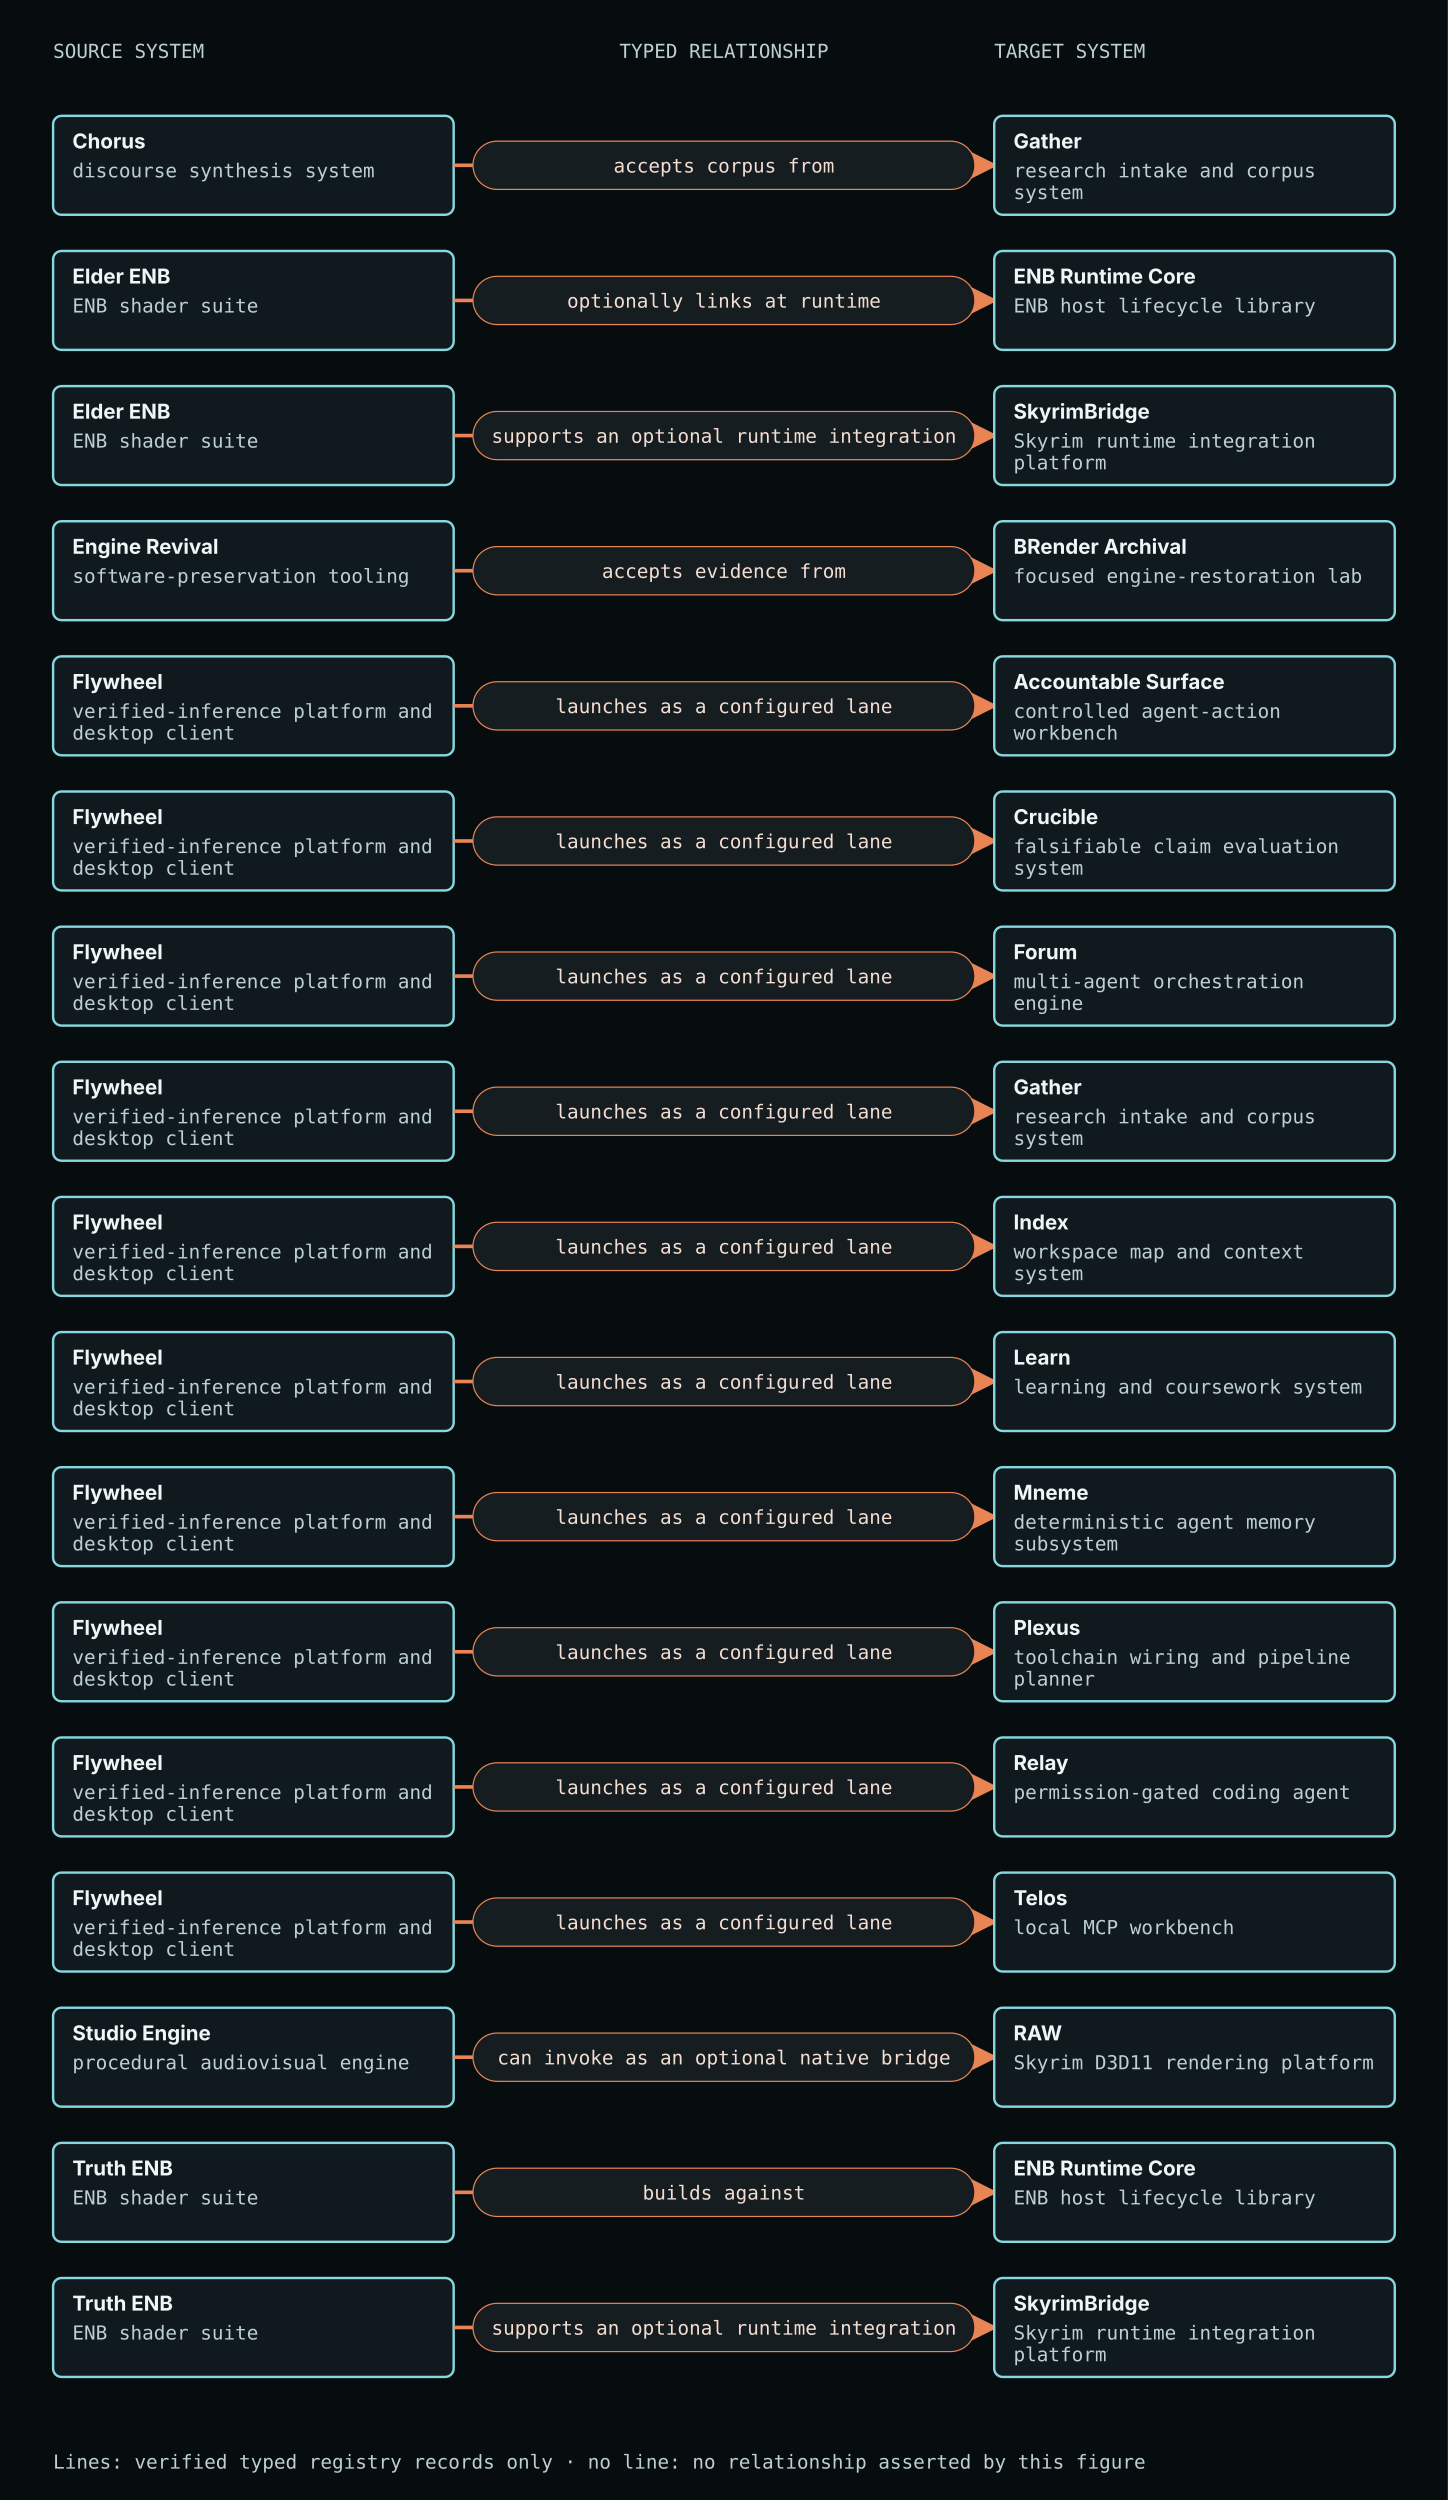
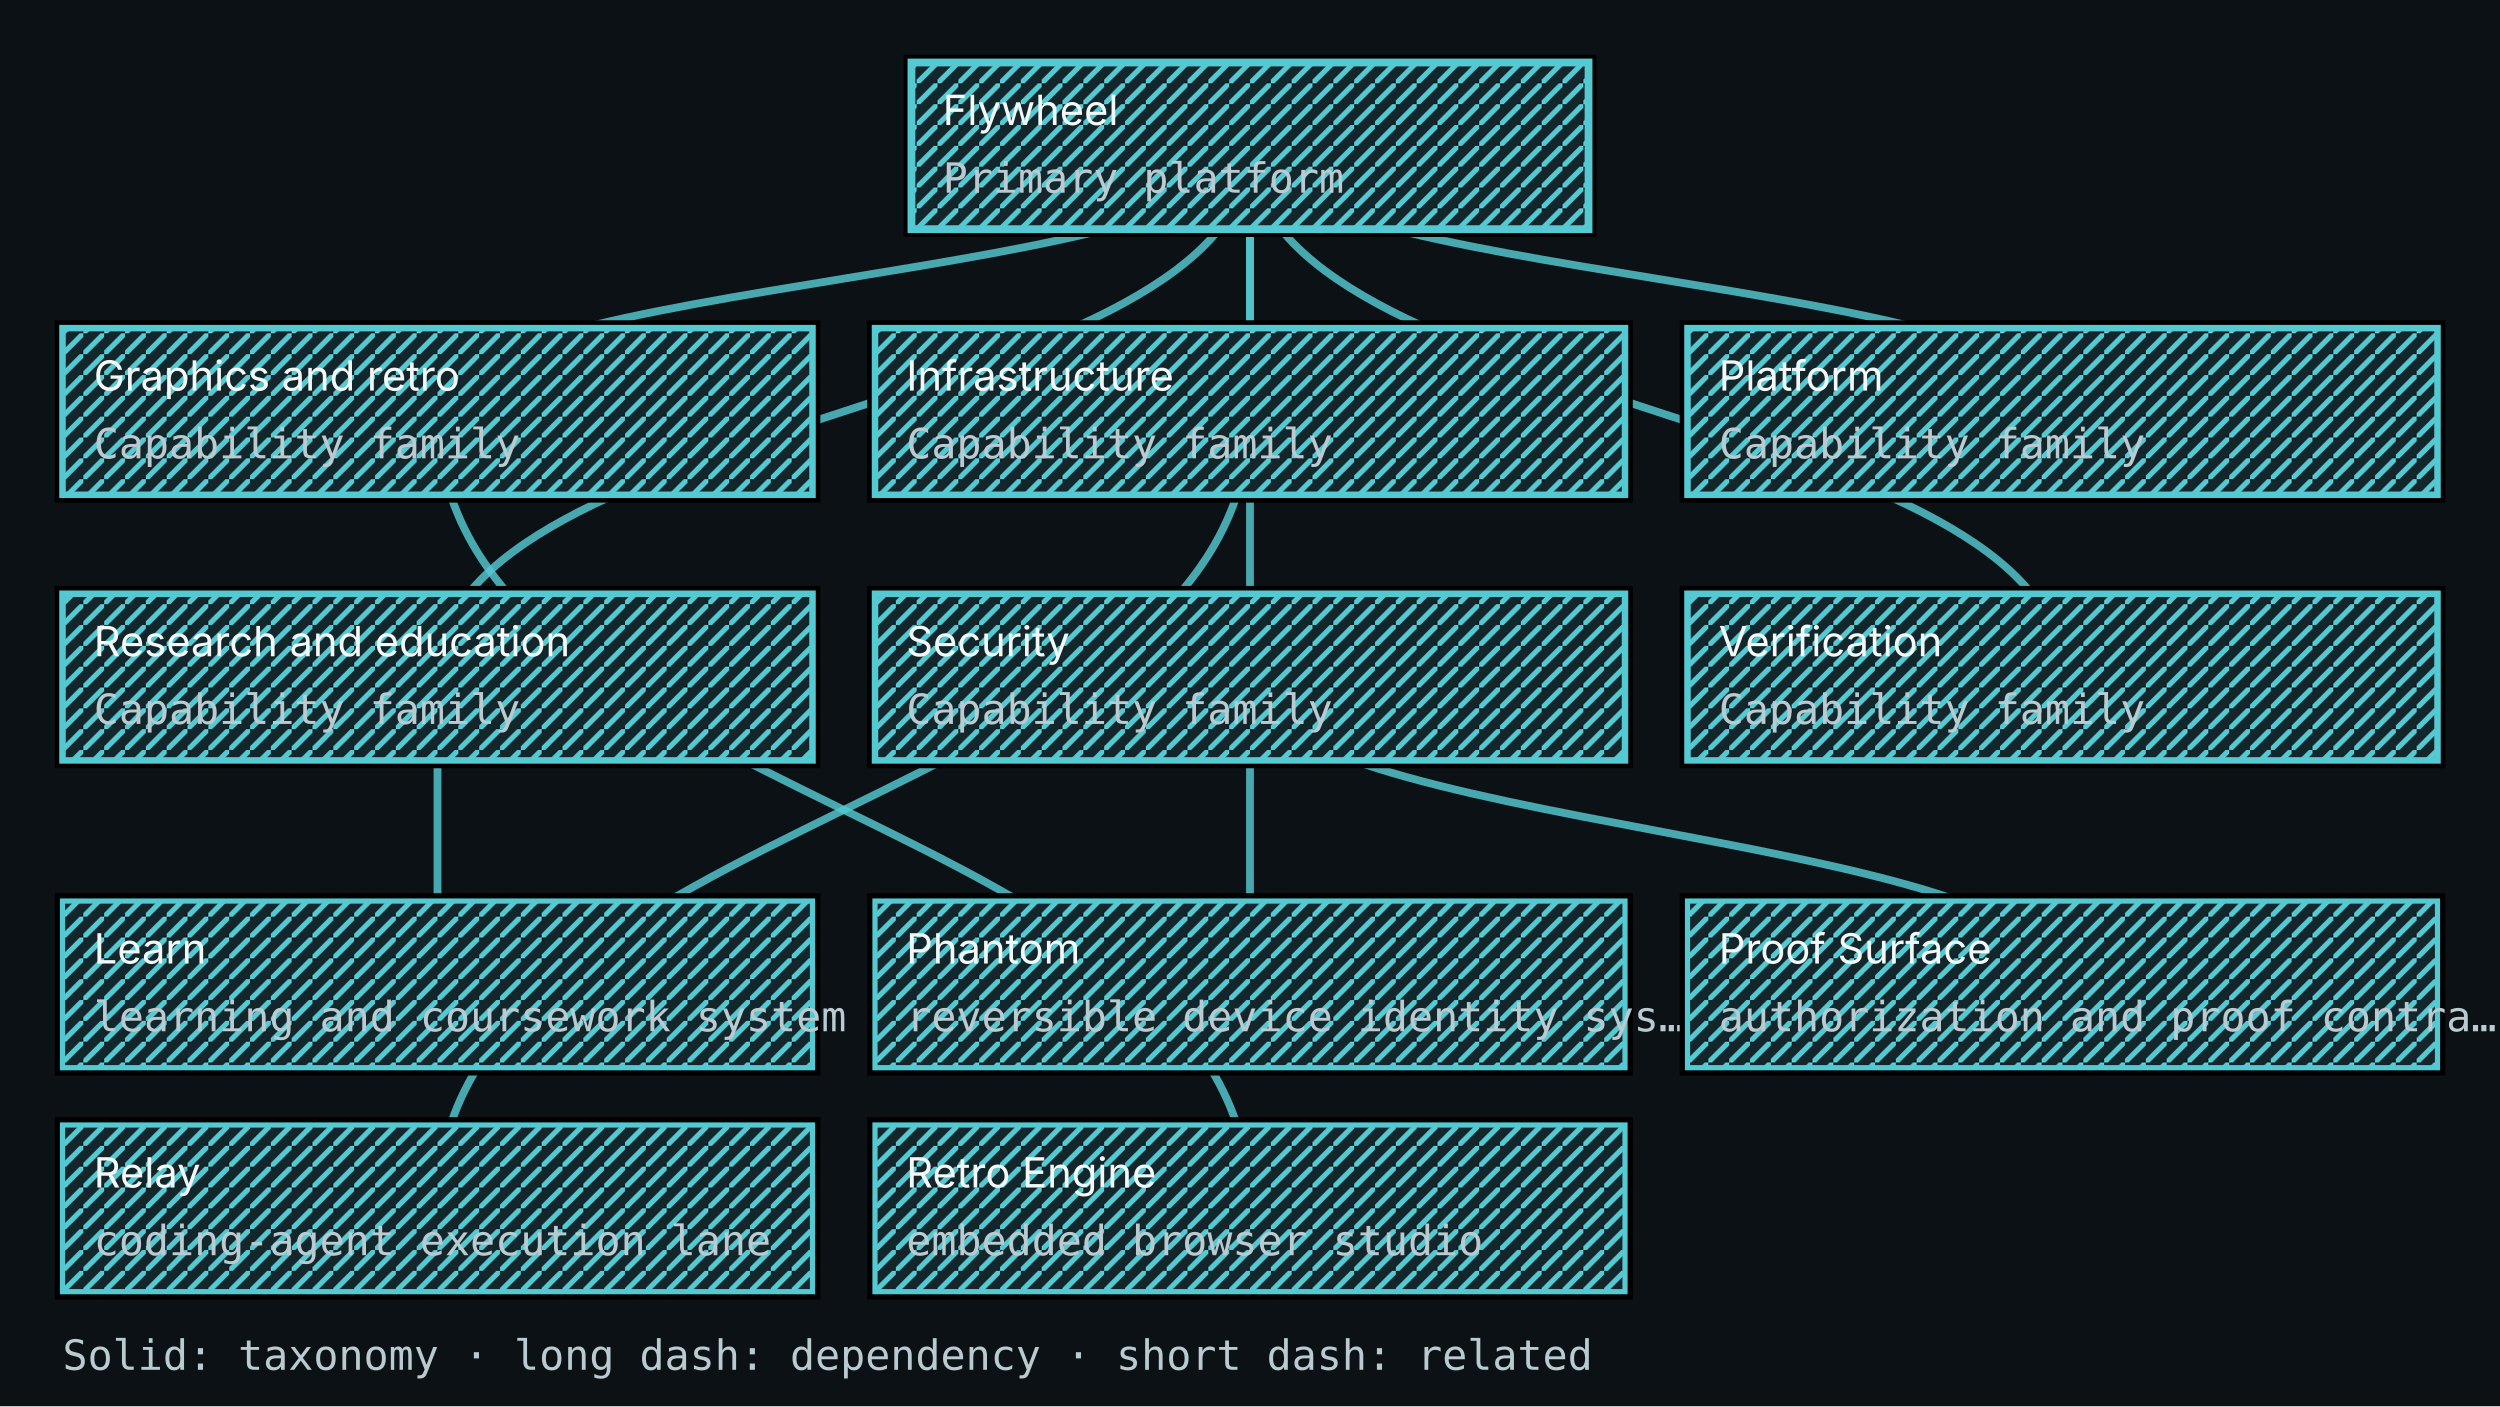
- <svg xmlns="http://www.w3.org/2000/svg" role="img" width="1200" height="2072" viewBox="0 0 1200 2072" aria-labelledby="system-capability-map-title system-capability-map-desc" data-figure-kind="relationship">
+ <svg xmlns="http://www.w3.org/2000/svg" role="img" viewBox="0 0 960 540" aria-labelledby="system-capability-map-title system-capability-map-desc" data-figure-kind="relationship">
  <defs>
-     <marker id="system-capability-map-arrow" markerWidth="10" markerHeight="10" refX="9" refY="5" orient="auto">
-       <path d="M0 0L10 5L0 10Z" fill="#e98455" />
+     <pattern id="system-capability-map-verified-pattern" width="8" height="8" patternUnits="userSpaceOnUse">
+       <rect width="8" height="8" fill="#13262b" />
+       <path d="M0 8L8 0" stroke="#54c9d1" stroke-width="2" />
+     </pattern>
+     <pattern id="system-capability-map-caution-pattern" width="10" height="10" patternUnits="userSpaceOnUse">
+       <rect width="10" height="10" fill="#291b18" />
+       <path d="M-2 10L10-2M4 12L12 4" stroke="#d47a5a" stroke-width="2" />
+     </pattern>
+     <pattern id="system-capability-map-unavailable-pattern" width="8" height="8" patternUnits="userSpaceOnUse">
+       <rect width="8" height="8" fill="#17252c" />
+       <circle cx="2" cy="2" r="1.2" fill="#9eb8bf" />
+     </pattern>
+     <marker id="system-capability-map-arrow" markerWidth="8" markerHeight="8" refX="7" refY="4" orient="auto" markerUnits="strokeWidth">
+       <path d="M0 0L8 4L0 8Z" fill="#9eb8bf" />
    </marker>
  </defs>
  <style>
-     text{font-family:"Hanken Grotesk",-apple-system,BlinkMacSystemFont,"Segoe UI",sans-serif;fill:#eef6f6}
-     .mono{font-family:"Conso","JetBrains Mono",ui-monospace,"SFMono-Regular",monospace}.muted{fill:#bcd0d4}.relation-label{fill:#f4ddd1}
-     [data-figure-point]:focus{outline:none}[data-figure-point]:focus-visible .focus-ring{stroke:#f5f2e9;stroke-width:5}
+     text{font-family:"Hanken Grotesk",-apple-system,BlinkMacSystemFont,"Segoe UI",sans-serif;fill:#f2f8f8}
+     .mono{font-family:"Conso","JetBrains Mono",ui-monospace,"SFMono-Regular",monospace}
+     .muted{fill:#b9cbd0}.hairline{stroke:#36505a;stroke-width:1}.value{font-variant-numeric:tabular-nums}
+     [data-figure-point]:focus{outline:none}[data-figure-point]:focus-visible .focus-ring{stroke:#54c9d1;stroke-width:4;fill:none}
  </style>
-   <rect width="1200" height="2072" fill="#070c0f" />
-   <text x="44" y="48" class="mono muted" font-size="16">SOURCE SYSTEM</text>
-   <text x="600" y="48" text-anchor="middle" class="mono muted" font-size="16">TYPED RELATIONSHIP</text>
-   <text x="824" y="48" class="mono muted" font-size="16">TARGET SYSTEM</text>
-   <g data-figure-point="true" data-figure-key="chorus" data-node-instance="source-0" role="graphics-symbol" aria-label="Chorus. discourse synthesis system." tabindex="0">
-     <rect class="focus-ring" x="40" y="92" width="340" height="90" rx="10" fill="none" stroke="transparent" />
-     <rect x="44" y="96" width="332" height="82" rx="7" fill="#10191e" stroke="#87d7df" stroke-width="2" />
-     <text x="60" y="123" font-size="17" font-weight="700">Chorus</text>
-     <text x="60" y="147" class="mono muted" font-size="16">discourse synthesis system</text>
+   <rect width="960" height="540" fill="#0b1115" />
+   <path data-relationship-edge="true" data-edge-type="hierarchy" d="M168.00 158.00 C168.00 311.00 480.00 311.00 480.00 464.00" fill="none" stroke="#54c9d1" stroke-width="3" stroke-dasharray="none" marker-end="url(#system-capability-map-arrow)" opacity="0.82" aria-hidden="true" />
+   <path data-relationship-edge="true" data-edge-type="hierarchy" d="M480.00 158.00 C480.00 311.00 168.00 311.00 168.00 464.00" fill="none" stroke="#54c9d1" stroke-width="3" stroke-dasharray="none" marker-end="url(#system-capability-map-arrow)" opacity="0.82" aria-hidden="true" />
+   <path data-relationship-edge="true" data-edge-type="hierarchy" d="M168.00 260.00 C168.00 319.00 168.00 319.00 168.00 378.00" fill="none" stroke="#54c9d1" stroke-width="3" stroke-dasharray="none" marker-end="url(#system-capability-map-arrow)" opacity="0.82" aria-hidden="true" />
+   <path data-relationship-edge="true" data-edge-type="hierarchy" d="M480.00 260.00 C480.00 319.00 480.00 319.00 480.00 378.00" fill="none" stroke="#54c9d1" stroke-width="3" stroke-dasharray="none" marker-end="url(#system-capability-map-arrow)" opacity="0.82" aria-hidden="true" />
+   <path data-relationship-edge="true" data-edge-type="hierarchy" d="M480.00 260.00 C480.00 319.00 792.00 319.00 792.00 378.00" fill="none" stroke="#54c9d1" stroke-width="3" stroke-dasharray="none" marker-end="url(#system-capability-map-arrow)" opacity="0.82" aria-hidden="true" />
+   <path data-relationship-edge="true" data-edge-type="hierarchy" d="M480.00 56.00 C480.00 107.00 168.00 107.00 168.00 158.00" fill="none" stroke="#54c9d1" stroke-width="3" stroke-dasharray="none" marker-end="url(#system-capability-map-arrow)" opacity="0.82" aria-hidden="true" />
+   <path data-relationship-edge="true" data-edge-type="hierarchy" d="M480.00 56.00 C480.00 107.00 480.00 107.00 480.00 158.00" fill="none" stroke="#54c9d1" stroke-width="3" stroke-dasharray="none" marker-end="url(#system-capability-map-arrow)" opacity="0.82" aria-hidden="true" />
+   <path data-relationship-edge="true" data-edge-type="hierarchy" d="M480.00 56.00 C480.00 107.00 792.00 107.00 792.00 158.00" fill="none" stroke="#54c9d1" stroke-width="3" stroke-dasharray="none" marker-end="url(#system-capability-map-arrow)" opacity="0.82" aria-hidden="true" />
+   <path data-relationship-edge="true" data-edge-type="hierarchy" d="M480.00 56.00 C480.00 158.00 168.00 158.00 168.00 260.00" fill="none" stroke="#54c9d1" stroke-width="3" stroke-dasharray="none" marker-end="url(#system-capability-map-arrow)" opacity="0.82" aria-hidden="true" />
+   <path data-relationship-edge="true" data-edge-type="hierarchy" d="M480.00 56.00 C480.00 158.00 480.00 158.00 480.00 260.00" fill="none" stroke="#54c9d1" stroke-width="3" stroke-dasharray="none" marker-end="url(#system-capability-map-arrow)" opacity="0.82" aria-hidden="true" />
+   <path data-relationship-edge="true" data-edge-type="hierarchy" d="M480.00 56.00 C480.00 158.00 792.00 158.00 792.00 260.00" fill="none" stroke="#54c9d1" stroke-width="3" stroke-dasharray="none" marker-end="url(#system-capability-map-arrow)" opacity="0.82" aria-hidden="true" />
+   <g data-figure-point="true" data-figure-key="family:graphics-retro" data-status-label="Capability family" role="graphics-symbol" aria-label="Graphics and retro. Capability family." tabindex="-1">
+     <rect class="focus-ring" x="21" y="123" width="294" height="70" stroke="transparent" />
+     <rect x="24" y="126" width="288" height="64" fill="url(#system-capability-map-verified-pattern)" stroke="#54c9d1" stroke-width="2.5" stroke-dasharray="none" />
+     <text data-node-label="true" x="36" y="150" font-size="16">Graphics and retro</text>
+     <text data-node-label="true" x="36" y="176" class="mono muted" font-size="16">Capability family</text>
  </g>
-   <path data-relationship-edge="true" data-edge-type="accepts-corpus-from" d="M376 137 H824" fill="none" stroke="#e98455" stroke-width="3" marker-end="url(#system-capability-map-arrow)">
-     </path>
-   <rect x="392" y="117" width="416" height="40" rx="20" fill="#151d21" stroke="#e98455" />
-   <text x="600" y="143" text-anchor="middle" class="mono relation-label" font-size="16">accepts corpus from</text>
-   <g data-figure-point="true" data-figure-key="gather" data-node-instance="target-0" role="graphics-symbol" aria-label="Gather. research intake and corpus system." tabindex="0">
-     <rect class="focus-ring" x="820" y="92" width="340" height="90" rx="10" fill="none" stroke="transparent" />
-     <rect x="824" y="96" width="332" height="82" rx="7" fill="#10191e" stroke="#87d7df" stroke-width="2" />
-     <text x="840" y="123" font-size="17" font-weight="700">Gather</text>
-     <text x="840" y="147" class="mono muted" font-size="16">research intake and corpus</text>
-     <text x="840" y="165" class="mono muted" font-size="16">system</text>
+   <g data-figure-point="true" data-figure-key="family:infrastructure" data-status-label="Capability family" role="graphics-symbol" aria-label="Infrastructure. Capability family." tabindex="-1">
+     <rect class="focus-ring" x="333" y="123" width="294" height="70" stroke="transparent" />
+     <rect x="336" y="126" width="288" height="64" fill="url(#system-capability-map-verified-pattern)" stroke="#54c9d1" stroke-width="2.5" stroke-dasharray="none" />
+     <text data-node-label="true" x="348" y="150" font-size="16">Infrastructure</text>
+     <text data-node-label="true" x="348" y="176" class="mono muted" font-size="16">Capability family</text>
  </g>
-   <g data-figure-point="true" data-figure-key="elder-enb" data-node-instance="source-1" role="graphics-symbol" aria-label="Elder ENB. ENB shader suite." tabindex="0">
-     <rect class="focus-ring" x="40" y="204" width="340" height="90" rx="10" fill="none" stroke="transparent" />
-     <rect x="44" y="208" width="332" height="82" rx="7" fill="#10191e" stroke="#87d7df" stroke-width="2" />
-     <text x="60" y="235" font-size="17" font-weight="700">Elder ENB</text>
-     <text x="60" y="259" class="mono muted" font-size="16">ENB shader suite</text>
+   <g data-figure-point="true" data-figure-key="family:platform" data-status-label="Capability family" role="graphics-symbol" aria-label="Platform. Capability family." tabindex="-1">
+     <rect class="focus-ring" x="645" y="123" width="294" height="70" stroke="transparent" />
+     <rect x="648" y="126" width="288" height="64" fill="url(#system-capability-map-verified-pattern)" stroke="#54c9d1" stroke-width="2.5" stroke-dasharray="none" />
+     <text data-node-label="true" x="660" y="150" font-size="16">Platform</text>
+     <text data-node-label="true" x="660" y="176" class="mono muted" font-size="16">Capability family</text>
  </g>
-   <path data-relationship-edge="true" data-edge-type="optional-native-runtime-dependency" d="M376 249 H824" fill="none" stroke="#e98455" stroke-width="3" marker-end="url(#system-capability-map-arrow)">
-     </path>
-   <rect x="392" y="229" width="416" height="40" rx="20" fill="#151d21" stroke="#e98455" />
-   <text x="600" y="255" text-anchor="middle" class="mono relation-label" font-size="16">optionally links at runtime</text>
-   <g data-figure-point="true" data-figure-key="enb-runtime-core" data-node-instance="target-1" role="graphics-symbol" aria-label="ENB Runtime Core. ENB host lifecycle library." tabindex="0">
-     <rect class="focus-ring" x="820" y="204" width="340" height="90" rx="10" fill="none" stroke="transparent" />
-     <rect x="824" y="208" width="332" height="82" rx="7" fill="#10191e" stroke="#87d7df" stroke-width="2" />
-     <text x="840" y="235" font-size="17" font-weight="700">ENB Runtime Core</text>
-     <text x="840" y="259" class="mono muted" font-size="16">ENB host lifecycle library</text>
+   <g data-figure-point="true" data-figure-key="family:research-education" data-status-label="Capability family" role="graphics-symbol" aria-label="Research and education. Capability family." tabindex="-1">
+     <rect class="focus-ring" x="21" y="225" width="294" height="70" stroke="transparent" />
+     <rect x="24" y="228" width="288" height="64" fill="url(#system-capability-map-verified-pattern)" stroke="#54c9d1" stroke-width="2.5" stroke-dasharray="none" />
+     <text data-node-label="true" x="36" y="252" font-size="16">Research and education</text>
+     <text data-node-label="true" x="36" y="278" class="mono muted" font-size="16">Capability family</text>
  </g>
-   <g data-figure-point="true" data-figure-key="elder-enb" data-node-instance="source-2" role="graphics-symbol" aria-label="Elder ENB. ENB shader suite." tabindex="0">
-     <rect class="focus-ring" x="40" y="316" width="340" height="90" rx="10" fill="none" stroke="transparent" />
-     <rect x="44" y="320" width="332" height="82" rx="7" fill="#10191e" stroke="#87d7df" stroke-width="2" />
-     <text x="60" y="347" font-size="17" font-weight="700">Elder ENB</text>
-     <text x="60" y="371" class="mono muted" font-size="16">ENB shader suite</text>
+   <g data-figure-point="true" data-figure-key="family:security" data-status-label="Capability family" role="graphics-symbol" aria-label="Security. Capability family." tabindex="-1">
+     <rect class="focus-ring" x="333" y="225" width="294" height="70" stroke="transparent" />
+     <rect x="336" y="228" width="288" height="64" fill="url(#system-capability-map-verified-pattern)" stroke="#54c9d1" stroke-width="2.5" stroke-dasharray="none" />
+     <text data-node-label="true" x="348" y="252" font-size="16">Security</text>
+     <text data-node-label="true" x="348" y="278" class="mono muted" font-size="16">Capability family</text>
  </g>
-   <path data-relationship-edge="true" data-edge-type="optional-runtime-integration" d="M376 361 H824" fill="none" stroke="#e98455" stroke-width="3" marker-end="url(#system-capability-map-arrow)">
-     </path>
-   <rect x="392" y="341" width="416" height="40" rx="20" fill="#151d21" stroke="#e98455" />
-   <text x="600" y="367" text-anchor="middle" class="mono relation-label" font-size="16">supports an optional runtime integration</text>
-   <g data-figure-point="true" data-figure-key="skyrimbridge" data-node-instance="target-2" role="graphics-symbol" aria-label="SkyrimBridge. Skyrim runtime integration platform." tabindex="0">
-     <rect class="focus-ring" x="820" y="316" width="340" height="90" rx="10" fill="none" stroke="transparent" />
-     <rect x="824" y="320" width="332" height="82" rx="7" fill="#10191e" stroke="#87d7df" stroke-width="2" />
-     <text x="840" y="347" font-size="17" font-weight="700">SkyrimBridge</text>
-     <text x="840" y="371" class="mono muted" font-size="16">Skyrim runtime integration</text>
-     <text x="840" y="389" class="mono muted" font-size="16">platform</text>
+   <g data-figure-point="true" data-figure-key="family:verification" data-status-label="Capability family" role="graphics-symbol" aria-label="Verification. Capability family." tabindex="-1">
+     <rect class="focus-ring" x="645" y="225" width="294" height="70" stroke="transparent" />
+     <rect x="648" y="228" width="288" height="64" fill="url(#system-capability-map-verified-pattern)" stroke="#54c9d1" stroke-width="2.5" stroke-dasharray="none" />
+     <text data-node-label="true" x="660" y="252" font-size="16">Verification</text>
+     <text data-node-label="true" x="660" y="278" class="mono muted" font-size="16">Capability family</text>
  </g>
-   <g data-figure-point="true" data-figure-key="engine-revival" data-node-instance="source-3" role="graphics-symbol" aria-label="Engine Revival. software-preservation tooling." tabindex="0">
-     <rect class="focus-ring" x="40" y="428" width="340" height="90" rx="10" fill="none" stroke="transparent" />
-     <rect x="44" y="432" width="332" height="82" rx="7" fill="#10191e" stroke="#87d7df" stroke-width="2" />
-     <text x="60" y="459" font-size="17" font-weight="700">Engine Revival</text>
-     <text x="60" y="483" class="mono muted" font-size="16">software-preservation tooling</text>
+   <g data-figure-point="true" data-figure-key="flywheel" data-status-label="Primary platform" role="graphics-symbol" aria-label="Flywheel. Primary platform." tabindex="-1">
+     <rect class="focus-ring" x="347" y="21" width="266" height="70" stroke="transparent" />
+     <rect x="350" y="24" width="260" height="64" fill="url(#system-capability-map-verified-pattern)" stroke="#54c9d1" stroke-width="3" stroke-dasharray="none" />
+     <text data-node-label="true" x="362" y="48" font-size="16">Flywheel</text>
+     <text data-node-label="true" x="362" y="74" class="mono muted" font-size="16">Primary platform</text>
  </g>
-   <path data-relationship-edge="true" data-edge-type="accepts-evidence-from" d="M376 473 H824" fill="none" stroke="#e98455" stroke-width="3" marker-end="url(#system-capability-map-arrow)">
-     </path>
-   <rect x="392" y="453" width="416" height="40" rx="20" fill="#151d21" stroke="#e98455" />
-   <text x="600" y="479" text-anchor="middle" class="mono relation-label" font-size="16">accepts evidence from</text>
-   <g data-figure-point="true" data-figure-key="brender-archival" data-node-instance="target-3" role="graphics-symbol" aria-label="BRender Archival. focused engine-restoration lab." tabindex="0">
-     <rect class="focus-ring" x="820" y="428" width="340" height="90" rx="10" fill="none" stroke="transparent" />
-     <rect x="824" y="432" width="332" height="82" rx="7" fill="#10191e" stroke="#87d7df" stroke-width="2" />
-     <text x="840" y="459" font-size="17" font-weight="700">BRender Archival</text>
-     <text x="840" y="483" class="mono muted" font-size="16">focused engine-restoration lab</text>
+   <g data-figure-point="true" data-figure-key="learn" data-status-label="learning and coursework system" role="graphics-symbol" aria-label="Learn. learning and coursework system." tabindex="-1">
+     <rect class="focus-ring" x="21" y="343" width="294" height="70" stroke="transparent" />
+     <rect x="24" y="346" width="288" height="64" fill="url(#system-capability-map-verified-pattern)" stroke="#54c9d1" stroke-width="2" stroke-dasharray="none" />
+     <text data-node-label="true" x="36" y="370" font-size="16">Learn</text>
+     <text data-node-label="true" x="36" y="396" class="mono muted" font-size="16">learning and coursework system</text>
  </g>
-   <g data-figure-point="true" data-figure-key="flywheel" data-node-instance="source-4" role="graphics-symbol" aria-label="Flywheel. verified-inference platform and desktop client." tabindex="0">
-     <rect class="focus-ring" x="40" y="540" width="340" height="90" rx="10" fill="none" stroke="transparent" />
-     <rect x="44" y="544" width="332" height="82" rx="7" fill="#10191e" stroke="#87d7df" stroke-width="2" />
-     <text x="60" y="571" font-size="17" font-weight="700">Flywheel</text>
-     <text x="60" y="595" class="mono muted" font-size="16">verified-inference platform and</text>
-     <text x="60" y="613" class="mono muted" font-size="16">desktop client</text>
+   <g data-figure-point="true" data-figure-key="phantom" data-status-label="reversible device identity system" role="graphics-symbol" aria-label="Phantom. reversible device identity system." tabindex="-1">
+     <rect class="focus-ring" x="333" y="343" width="294" height="70" stroke="transparent" />
+     <rect x="336" y="346" width="288" height="64" fill="url(#system-capability-map-verified-pattern)" stroke="#54c9d1" stroke-width="2" stroke-dasharray="none" />
+     <text data-node-label="true" x="348" y="370" font-size="16">Phantom</text>
+     <text data-node-label="true" x="348" y="396" class="mono muted" font-size="16">reversible device identity sys…</text>
  </g>
-   <path data-relationship-edge="true" data-edge-type="integrates-lane" d="M376 585 H824" fill="none" stroke="#e98455" stroke-width="3" marker-end="url(#system-capability-map-arrow)">
-     </path>
-   <rect x="392" y="565" width="416" height="40" rx="20" fill="#151d21" stroke="#e98455" />
-   <text x="600" y="591" text-anchor="middle" class="mono relation-label" font-size="16">launches as a configured lane</text>
-   <g data-figure-point="true" data-figure-key="accountable-surface" data-node-instance="target-4" role="graphics-symbol" aria-label="Accountable Surface. controlled agent-action workbench." tabindex="0">
-     <rect class="focus-ring" x="820" y="540" width="340" height="90" rx="10" fill="none" stroke="transparent" />
-     <rect x="824" y="544" width="332" height="82" rx="7" fill="#10191e" stroke="#87d7df" stroke-width="2" />
-     <text x="840" y="571" font-size="17" font-weight="700">Accountable Surface</text>
-     <text x="840" y="595" class="mono muted" font-size="16">controlled agent-action</text>
-     <text x="840" y="613" class="mono muted" font-size="16">workbench</text>
+   <g data-figure-point="true" data-figure-key="proof-surface" data-status-label="authorization and proof contract layer" role="graphics-symbol" aria-label="Proof Surface. authorization and proof contract layer." tabindex="-1">
+     <rect class="focus-ring" x="645" y="343" width="294" height="70" stroke="transparent" />
+     <rect x="648" y="346" width="288" height="64" fill="url(#system-capability-map-verified-pattern)" stroke="#54c9d1" stroke-width="2" stroke-dasharray="none" />
+     <text data-node-label="true" x="660" y="370" font-size="16">Proof Surface</text>
+     <text data-node-label="true" x="660" y="396" class="mono muted" font-size="16">authorization and proof contra…</text>
  </g>
-   <g data-figure-point="true" data-figure-key="flywheel" data-node-instance="source-5" role="graphics-symbol" aria-label="Flywheel. verified-inference platform and desktop client." tabindex="0">
-     <rect class="focus-ring" x="40" y="652" width="340" height="90" rx="10" fill="none" stroke="transparent" />
-     <rect x="44" y="656" width="332" height="82" rx="7" fill="#10191e" stroke="#87d7df" stroke-width="2" />
-     <text x="60" y="683" font-size="17" font-weight="700">Flywheel</text>
-     <text x="60" y="707" class="mono muted" font-size="16">verified-inference platform and</text>
-     <text x="60" y="725" class="mono muted" font-size="16">desktop client</text>
+   <g data-figure-point="true" data-figure-key="relay" data-status-label="coding-agent execution lane" role="graphics-symbol" aria-label="Relay. coding-agent execution lane." tabindex="-1">
+     <rect class="focus-ring" x="21" y="429" width="294" height="70" stroke="transparent" />
+     <rect x="24" y="432" width="288" height="64" fill="url(#system-capability-map-verified-pattern)" stroke="#54c9d1" stroke-width="2" stroke-dasharray="none" />
+     <text data-node-label="true" x="36" y="456" font-size="16">Relay</text>
+     <text data-node-label="true" x="36" y="482" class="mono muted" font-size="16">coding-agent execution lane</text>
  </g>
-   <path data-relationship-edge="true" data-edge-type="integrates-lane" d="M376 697 H824" fill="none" stroke="#e98455" stroke-width="3" marker-end="url(#system-capability-map-arrow)">
-     </path>
-   <rect x="392" y="677" width="416" height="40" rx="20" fill="#151d21" stroke="#e98455" />
-   <text x="600" y="703" text-anchor="middle" class="mono relation-label" font-size="16">launches as a configured lane</text>
-   <g data-figure-point="true" data-figure-key="crucible" data-node-instance="target-5" role="graphics-symbol" aria-label="Crucible. falsifiable claim evaluation system." tabindex="0">
-     <rect class="focus-ring" x="820" y="652" width="340" height="90" rx="10" fill="none" stroke="transparent" />
-     <rect x="824" y="656" width="332" height="82" rx="7" fill="#10191e" stroke="#87d7df" stroke-width="2" />
-     <text x="840" y="683" font-size="17" font-weight="700">Crucible</text>
-     <text x="840" y="707" class="mono muted" font-size="16">falsifiable claim evaluation</text>
-     <text x="840" y="725" class="mono muted" font-size="16">system</text>
+   <g data-figure-point="true" data-figure-key="retro-engine" data-status-label="embedded browser studio" role="graphics-symbol" aria-label="Retro Engine. embedded browser studio." tabindex="-1">
+     <rect class="focus-ring" x="333" y="429" width="294" height="70" stroke="transparent" />
+     <rect x="336" y="432" width="288" height="64" fill="url(#system-capability-map-verified-pattern)" stroke="#54c9d1" stroke-width="2" stroke-dasharray="none" />
+     <text data-node-label="true" x="348" y="456" font-size="16">Retro Engine</text>
+     <text data-node-label="true" x="348" y="482" class="mono muted" font-size="16">embedded browser studio</text>
  </g>
-   <g data-figure-point="true" data-figure-key="flywheel" data-node-instance="source-6" role="graphics-symbol" aria-label="Flywheel. verified-inference platform and desktop client." tabindex="0">
-     <rect class="focus-ring" x="40" y="764" width="340" height="90" rx="10" fill="none" stroke="transparent" />
-     <rect x="44" y="768" width="332" height="82" rx="7" fill="#10191e" stroke="#87d7df" stroke-width="2" />
-     <text x="60" y="795" font-size="17" font-weight="700">Flywheel</text>
-     <text x="60" y="819" class="mono muted" font-size="16">verified-inference platform and</text>
-     <text x="60" y="837" class="mono muted" font-size="16">desktop client</text>
-   </g>
-   <path data-relationship-edge="true" data-edge-type="integrates-lane" d="M376 809 H824" fill="none" stroke="#e98455" stroke-width="3" marker-end="url(#system-capability-map-arrow)">
-     </path>
-   <rect x="392" y="789" width="416" height="40" rx="20" fill="#151d21" stroke="#e98455" />
-   <text x="600" y="815" text-anchor="middle" class="mono relation-label" font-size="16">launches as a configured lane</text>
-   <g data-figure-point="true" data-figure-key="forum" data-node-instance="target-6" role="graphics-symbol" aria-label="Forum. multi-agent orchestration engine." tabindex="0">
-     <rect class="focus-ring" x="820" y="764" width="340" height="90" rx="10" fill="none" stroke="transparent" />
-     <rect x="824" y="768" width="332" height="82" rx="7" fill="#10191e" stroke="#87d7df" stroke-width="2" />
-     <text x="840" y="795" font-size="17" font-weight="700">Forum</text>
-     <text x="840" y="819" class="mono muted" font-size="16">multi-agent orchestration</text>
-     <text x="840" y="837" class="mono muted" font-size="16">engine</text>
-   </g>
-   <g data-figure-point="true" data-figure-key="flywheel" data-node-instance="source-7" role="graphics-symbol" aria-label="Flywheel. verified-inference platform and desktop client." tabindex="0">
-     <rect class="focus-ring" x="40" y="876" width="340" height="90" rx="10" fill="none" stroke="transparent" />
-     <rect x="44" y="880" width="332" height="82" rx="7" fill="#10191e" stroke="#87d7df" stroke-width="2" />
-     <text x="60" y="907" font-size="17" font-weight="700">Flywheel</text>
-     <text x="60" y="931" class="mono muted" font-size="16">verified-inference platform and</text>
-     <text x="60" y="949" class="mono muted" font-size="16">desktop client</text>
-   </g>
-   <path data-relationship-edge="true" data-edge-type="integrates-lane" d="M376 921 H824" fill="none" stroke="#e98455" stroke-width="3" marker-end="url(#system-capability-map-arrow)">
-     </path>
-   <rect x="392" y="901" width="416" height="40" rx="20" fill="#151d21" stroke="#e98455" />
-   <text x="600" y="927" text-anchor="middle" class="mono relation-label" font-size="16">launches as a configured lane</text>
-   <g data-figure-point="true" data-figure-key="gather" data-node-instance="target-7" role="graphics-symbol" aria-label="Gather. research intake and corpus system." tabindex="0">
-     <rect class="focus-ring" x="820" y="876" width="340" height="90" rx="10" fill="none" stroke="transparent" />
-     <rect x="824" y="880" width="332" height="82" rx="7" fill="#10191e" stroke="#87d7df" stroke-width="2" />
-     <text x="840" y="907" font-size="17" font-weight="700">Gather</text>
-     <text x="840" y="931" class="mono muted" font-size="16">research intake and corpus</text>
-     <text x="840" y="949" class="mono muted" font-size="16">system</text>
-   </g>
-   <g data-figure-point="true" data-figure-key="flywheel" data-node-instance="source-8" role="graphics-symbol" aria-label="Flywheel. verified-inference platform and desktop client." tabindex="0">
-     <rect class="focus-ring" x="40" y="988" width="340" height="90" rx="10" fill="none" stroke="transparent" />
-     <rect x="44" y="992" width="332" height="82" rx="7" fill="#10191e" stroke="#87d7df" stroke-width="2" />
-     <text x="60" y="1019" font-size="17" font-weight="700">Flywheel</text>
-     <text x="60" y="1043" class="mono muted" font-size="16">verified-inference platform and</text>
-     <text x="60" y="1061" class="mono muted" font-size="16">desktop client</text>
-   </g>
-   <path data-relationship-edge="true" data-edge-type="integrates-lane" d="M376 1033 H824" fill="none" stroke="#e98455" stroke-width="3" marker-end="url(#system-capability-map-arrow)">
-     </path>
-   <rect x="392" y="1013" width="416" height="40" rx="20" fill="#151d21" stroke="#e98455" />
-   <text x="600" y="1039" text-anchor="middle" class="mono relation-label" font-size="16">launches as a configured lane</text>
-   <g data-figure-point="true" data-figure-key="index" data-node-instance="target-8" role="graphics-symbol" aria-label="Index. workspace map and context system." tabindex="0">
-     <rect class="focus-ring" x="820" y="988" width="340" height="90" rx="10" fill="none" stroke="transparent" />
-     <rect x="824" y="992" width="332" height="82" rx="7" fill="#10191e" stroke="#87d7df" stroke-width="2" />
-     <text x="840" y="1019" font-size="17" font-weight="700">Index</text>
-     <text x="840" y="1043" class="mono muted" font-size="16">workspace map and context</text>
-     <text x="840" y="1061" class="mono muted" font-size="16">system</text>
-   </g>
-   <g data-figure-point="true" data-figure-key="flywheel" data-node-instance="source-9" role="graphics-symbol" aria-label="Flywheel. verified-inference platform and desktop client." tabindex="0">
-     <rect class="focus-ring" x="40" y="1100" width="340" height="90" rx="10" fill="none" stroke="transparent" />
-     <rect x="44" y="1104" width="332" height="82" rx="7" fill="#10191e" stroke="#87d7df" stroke-width="2" />
-     <text x="60" y="1131" font-size="17" font-weight="700">Flywheel</text>
-     <text x="60" y="1155" class="mono muted" font-size="16">verified-inference platform and</text>
-     <text x="60" y="1173" class="mono muted" font-size="16">desktop client</text>
-   </g>
-   <path data-relationship-edge="true" data-edge-type="integrates-lane" d="M376 1145 H824" fill="none" stroke="#e98455" stroke-width="3" marker-end="url(#system-capability-map-arrow)">
-     </path>
-   <rect x="392" y="1125" width="416" height="40" rx="20" fill="#151d21" stroke="#e98455" />
-   <text x="600" y="1151" text-anchor="middle" class="mono relation-label" font-size="16">launches as a configured lane</text>
-   <g data-figure-point="true" data-figure-key="learn" data-node-instance="target-9" role="graphics-symbol" aria-label="Learn. learning and coursework system." tabindex="0">
-     <rect class="focus-ring" x="820" y="1100" width="340" height="90" rx="10" fill="none" stroke="transparent" />
-     <rect x="824" y="1104" width="332" height="82" rx="7" fill="#10191e" stroke="#87d7df" stroke-width="2" />
-     <text x="840" y="1131" font-size="17" font-weight="700">Learn</text>
-     <text x="840" y="1155" class="mono muted" font-size="16">learning and coursework system</text>
-   </g>
-   <g data-figure-point="true" data-figure-key="flywheel" data-node-instance="source-10" role="graphics-symbol" aria-label="Flywheel. verified-inference platform and desktop client." tabindex="0">
-     <rect class="focus-ring" x="40" y="1212" width="340" height="90" rx="10" fill="none" stroke="transparent" />
-     <rect x="44" y="1216" width="332" height="82" rx="7" fill="#10191e" stroke="#87d7df" stroke-width="2" />
-     <text x="60" y="1243" font-size="17" font-weight="700">Flywheel</text>
-     <text x="60" y="1267" class="mono muted" font-size="16">verified-inference platform and</text>
-     <text x="60" y="1285" class="mono muted" font-size="16">desktop client</text>
-   </g>
-   <path data-relationship-edge="true" data-edge-type="integrates-lane" d="M376 1257 H824" fill="none" stroke="#e98455" stroke-width="3" marker-end="url(#system-capability-map-arrow)">
-     </path>
-   <rect x="392" y="1237" width="416" height="40" rx="20" fill="#151d21" stroke="#e98455" />
-   <text x="600" y="1263" text-anchor="middle" class="mono relation-label" font-size="16">launches as a configured lane</text>
-   <g data-figure-point="true" data-figure-key="mneme" data-node-instance="target-10" role="graphics-symbol" aria-label="Mneme. deterministic agent memory subsystem." tabindex="0">
-     <rect class="focus-ring" x="820" y="1212" width="340" height="90" rx="10" fill="none" stroke="transparent" />
-     <rect x="824" y="1216" width="332" height="82" rx="7" fill="#10191e" stroke="#87d7df" stroke-width="2" />
-     <text x="840" y="1243" font-size="17" font-weight="700">Mneme</text>
-     <text x="840" y="1267" class="mono muted" font-size="16">deterministic agent memory</text>
-     <text x="840" y="1285" class="mono muted" font-size="16">subsystem</text>
-   </g>
-   <g data-figure-point="true" data-figure-key="flywheel" data-node-instance="source-11" role="graphics-symbol" aria-label="Flywheel. verified-inference platform and desktop client." tabindex="0">
-     <rect class="focus-ring" x="40" y="1324" width="340" height="90" rx="10" fill="none" stroke="transparent" />
-     <rect x="44" y="1328" width="332" height="82" rx="7" fill="#10191e" stroke="#87d7df" stroke-width="2" />
-     <text x="60" y="1355" font-size="17" font-weight="700">Flywheel</text>
-     <text x="60" y="1379" class="mono muted" font-size="16">verified-inference platform and</text>
-     <text x="60" y="1397" class="mono muted" font-size="16">desktop client</text>
-   </g>
-   <path data-relationship-edge="true" data-edge-type="integrates-lane" d="M376 1369 H824" fill="none" stroke="#e98455" stroke-width="3" marker-end="url(#system-capability-map-arrow)">
-     </path>
-   <rect x="392" y="1349" width="416" height="40" rx="20" fill="#151d21" stroke="#e98455" />
-   <text x="600" y="1375" text-anchor="middle" class="mono relation-label" font-size="16">launches as a configured lane</text>
-   <g data-figure-point="true" data-figure-key="plexus" data-node-instance="target-11" role="graphics-symbol" aria-label="Plexus. toolchain wiring and pipeline planner." tabindex="0">
-     <rect class="focus-ring" x="820" y="1324" width="340" height="90" rx="10" fill="none" stroke="transparent" />
-     <rect x="824" y="1328" width="332" height="82" rx="7" fill="#10191e" stroke="#87d7df" stroke-width="2" />
-     <text x="840" y="1355" font-size="17" font-weight="700">Plexus</text>
-     <text x="840" y="1379" class="mono muted" font-size="16">toolchain wiring and pipeline</text>
-     <text x="840" y="1397" class="mono muted" font-size="16">planner</text>
-   </g>
-   <g data-figure-point="true" data-figure-key="flywheel" data-node-instance="source-12" role="graphics-symbol" aria-label="Flywheel. verified-inference platform and desktop client." tabindex="0">
-     <rect class="focus-ring" x="40" y="1436" width="340" height="90" rx="10" fill="none" stroke="transparent" />
-     <rect x="44" y="1440" width="332" height="82" rx="7" fill="#10191e" stroke="#87d7df" stroke-width="2" />
-     <text x="60" y="1467" font-size="17" font-weight="700">Flywheel</text>
-     <text x="60" y="1491" class="mono muted" font-size="16">verified-inference platform and</text>
-     <text x="60" y="1509" class="mono muted" font-size="16">desktop client</text>
-   </g>
-   <path data-relationship-edge="true" data-edge-type="integrates-lane" d="M376 1481 H824" fill="none" stroke="#e98455" stroke-width="3" marker-end="url(#system-capability-map-arrow)">
-     </path>
-   <rect x="392" y="1461" width="416" height="40" rx="20" fill="#151d21" stroke="#e98455" />
-   <text x="600" y="1487" text-anchor="middle" class="mono relation-label" font-size="16">launches as a configured lane</text>
-   <g data-figure-point="true" data-figure-key="relay" data-node-instance="target-12" role="graphics-symbol" aria-label="Relay. permission-gated coding agent." tabindex="0">
-     <rect class="focus-ring" x="820" y="1436" width="340" height="90" rx="10" fill="none" stroke="transparent" />
-     <rect x="824" y="1440" width="332" height="82" rx="7" fill="#10191e" stroke="#87d7df" stroke-width="2" />
-     <text x="840" y="1467" font-size="17" font-weight="700">Relay</text>
-     <text x="840" y="1491" class="mono muted" font-size="16">permission-gated coding agent</text>
-   </g>
-   <g data-figure-point="true" data-figure-key="flywheel" data-node-instance="source-13" role="graphics-symbol" aria-label="Flywheel. verified-inference platform and desktop client." tabindex="0">
-     <rect class="focus-ring" x="40" y="1548" width="340" height="90" rx="10" fill="none" stroke="transparent" />
-     <rect x="44" y="1552" width="332" height="82" rx="7" fill="#10191e" stroke="#87d7df" stroke-width="2" />
-     <text x="60" y="1579" font-size="17" font-weight="700">Flywheel</text>
-     <text x="60" y="1603" class="mono muted" font-size="16">verified-inference platform and</text>
-     <text x="60" y="1621" class="mono muted" font-size="16">desktop client</text>
-   </g>
-   <path data-relationship-edge="true" data-edge-type="integrates-lane" d="M376 1593 H824" fill="none" stroke="#e98455" stroke-width="3" marker-end="url(#system-capability-map-arrow)">
-     </path>
-   <rect x="392" y="1573" width="416" height="40" rx="20" fill="#151d21" stroke="#e98455" />
-   <text x="600" y="1599" text-anchor="middle" class="mono relation-label" font-size="16">launches as a configured lane</text>
-   <g data-figure-point="true" data-figure-key="telos" data-node-instance="target-13" role="graphics-symbol" aria-label="Telos. local MCP workbench." tabindex="0">
-     <rect class="focus-ring" x="820" y="1548" width="340" height="90" rx="10" fill="none" stroke="transparent" />
-     <rect x="824" y="1552" width="332" height="82" rx="7" fill="#10191e" stroke="#87d7df" stroke-width="2" />
-     <text x="840" y="1579" font-size="17" font-weight="700">Telos</text>
-     <text x="840" y="1603" class="mono muted" font-size="16">local MCP workbench</text>
-   </g>
-   <g data-figure-point="true" data-figure-key="studio-engine" data-node-instance="source-14" role="graphics-symbol" aria-label="Studio Engine. procedural audiovisual engine." tabindex="0">
-     <rect class="focus-ring" x="40" y="1660" width="340" height="90" rx="10" fill="none" stroke="transparent" />
-     <rect x="44" y="1664" width="332" height="82" rx="7" fill="#10191e" stroke="#87d7df" stroke-width="2" />
-     <text x="60" y="1691" font-size="17" font-weight="700">Studio Engine</text>
-     <text x="60" y="1715" class="mono muted" font-size="16">procedural audiovisual engine</text>
-   </g>
-   <path data-relationship-edge="true" data-edge-type="optional-native-render-bridge" d="M376 1705 H824" fill="none" stroke="#e98455" stroke-width="3" marker-end="url(#system-capability-map-arrow)">
-     </path>
-   <rect x="392" y="1685" width="416" height="40" rx="20" fill="#151d21" stroke="#e98455" />
-   <text x="600" y="1711" text-anchor="middle" class="mono relation-label" font-size="16">can invoke as an optional native bridge</text>
-   <g data-figure-point="true" data-figure-key="raw" data-node-instance="target-14" role="graphics-symbol" aria-label="RAW. Skyrim D3D11 rendering platform." tabindex="0">
-     <rect class="focus-ring" x="820" y="1660" width="340" height="90" rx="10" fill="none" stroke="transparent" />
-     <rect x="824" y="1664" width="332" height="82" rx="7" fill="#10191e" stroke="#87d7df" stroke-width="2" />
-     <text x="840" y="1691" font-size="17" font-weight="700">RAW</text>
-     <text x="840" y="1715" class="mono muted" font-size="16">Skyrim D3D11 rendering platform</text>
-   </g>
-   <g data-figure-point="true" data-figure-key="truth-enb" data-node-instance="source-15" role="graphics-symbol" aria-label="Truth ENB. ENB shader suite." tabindex="0">
-     <rect class="focus-ring" x="40" y="1772" width="340" height="90" rx="10" fill="none" stroke="transparent" />
-     <rect x="44" y="1776" width="332" height="82" rx="7" fill="#10191e" stroke="#87d7df" stroke-width="2" />
-     <text x="60" y="1803" font-size="17" font-weight="700">Truth ENB</text>
-     <text x="60" y="1827" class="mono muted" font-size="16">ENB shader suite</text>
-   </g>
-   <path data-relationship-edge="true" data-edge-type="build-dependency" d="M376 1817 H824" fill="none" stroke="#e98455" stroke-width="3" marker-end="url(#system-capability-map-arrow)">
-     </path>
-   <rect x="392" y="1797" width="416" height="40" rx="20" fill="#151d21" stroke="#e98455" />
-   <text x="600" y="1823" text-anchor="middle" class="mono relation-label" font-size="16">builds against</text>
-   <g data-figure-point="true" data-figure-key="enb-runtime-core" data-node-instance="target-15" role="graphics-symbol" aria-label="ENB Runtime Core. ENB host lifecycle library." tabindex="0">
-     <rect class="focus-ring" x="820" y="1772" width="340" height="90" rx="10" fill="none" stroke="transparent" />
-     <rect x="824" y="1776" width="332" height="82" rx="7" fill="#10191e" stroke="#87d7df" stroke-width="2" />
-     <text x="840" y="1803" font-size="17" font-weight="700">ENB Runtime Core</text>
-     <text x="840" y="1827" class="mono muted" font-size="16">ENB host lifecycle library</text>
-   </g>
-   <g data-figure-point="true" data-figure-key="truth-enb" data-node-instance="source-16" role="graphics-symbol" aria-label="Truth ENB. ENB shader suite." tabindex="0">
-     <rect class="focus-ring" x="40" y="1884" width="340" height="90" rx="10" fill="none" stroke="transparent" />
-     <rect x="44" y="1888" width="332" height="82" rx="7" fill="#10191e" stroke="#87d7df" stroke-width="2" />
-     <text x="60" y="1915" font-size="17" font-weight="700">Truth ENB</text>
-     <text x="60" y="1939" class="mono muted" font-size="16">ENB shader suite</text>
-   </g>
-   <path data-relationship-edge="true" data-edge-type="optional-runtime-integration" d="M376 1929 H824" fill="none" stroke="#e98455" stroke-width="3" marker-end="url(#system-capability-map-arrow)">
-     </path>
-   <rect x="392" y="1909" width="416" height="40" rx="20" fill="#151d21" stroke="#e98455" />
-   <text x="600" y="1935" text-anchor="middle" class="mono relation-label" font-size="16">supports an optional runtime integration</text>
-   <g data-figure-point="true" data-figure-key="skyrimbridge" data-node-instance="target-16" role="graphics-symbol" aria-label="SkyrimBridge. Skyrim runtime integration platform." tabindex="0">
-     <rect class="focus-ring" x="820" y="1884" width="340" height="90" rx="10" fill="none" stroke="transparent" />
-     <rect x="824" y="1888" width="332" height="82" rx="7" fill="#10191e" stroke="#87d7df" stroke-width="2" />
-     <text x="840" y="1915" font-size="17" font-weight="700">SkyrimBridge</text>
-     <text x="840" y="1939" class="mono muted" font-size="16">Skyrim runtime integration</text>
-     <text x="840" y="1957" class="mono muted" font-size="16">platform</text>
-   </g>
-   <text x="44" y="2046" class="mono muted" font-size="16">Lines: verified typed registry records only · no line: no relationship asserted by this figure</text>
+   <text x="24" y="526" class="mono muted" font-size="16">Solid: taxonomy · long dash: dependency · short dash: related</text>
</svg>
